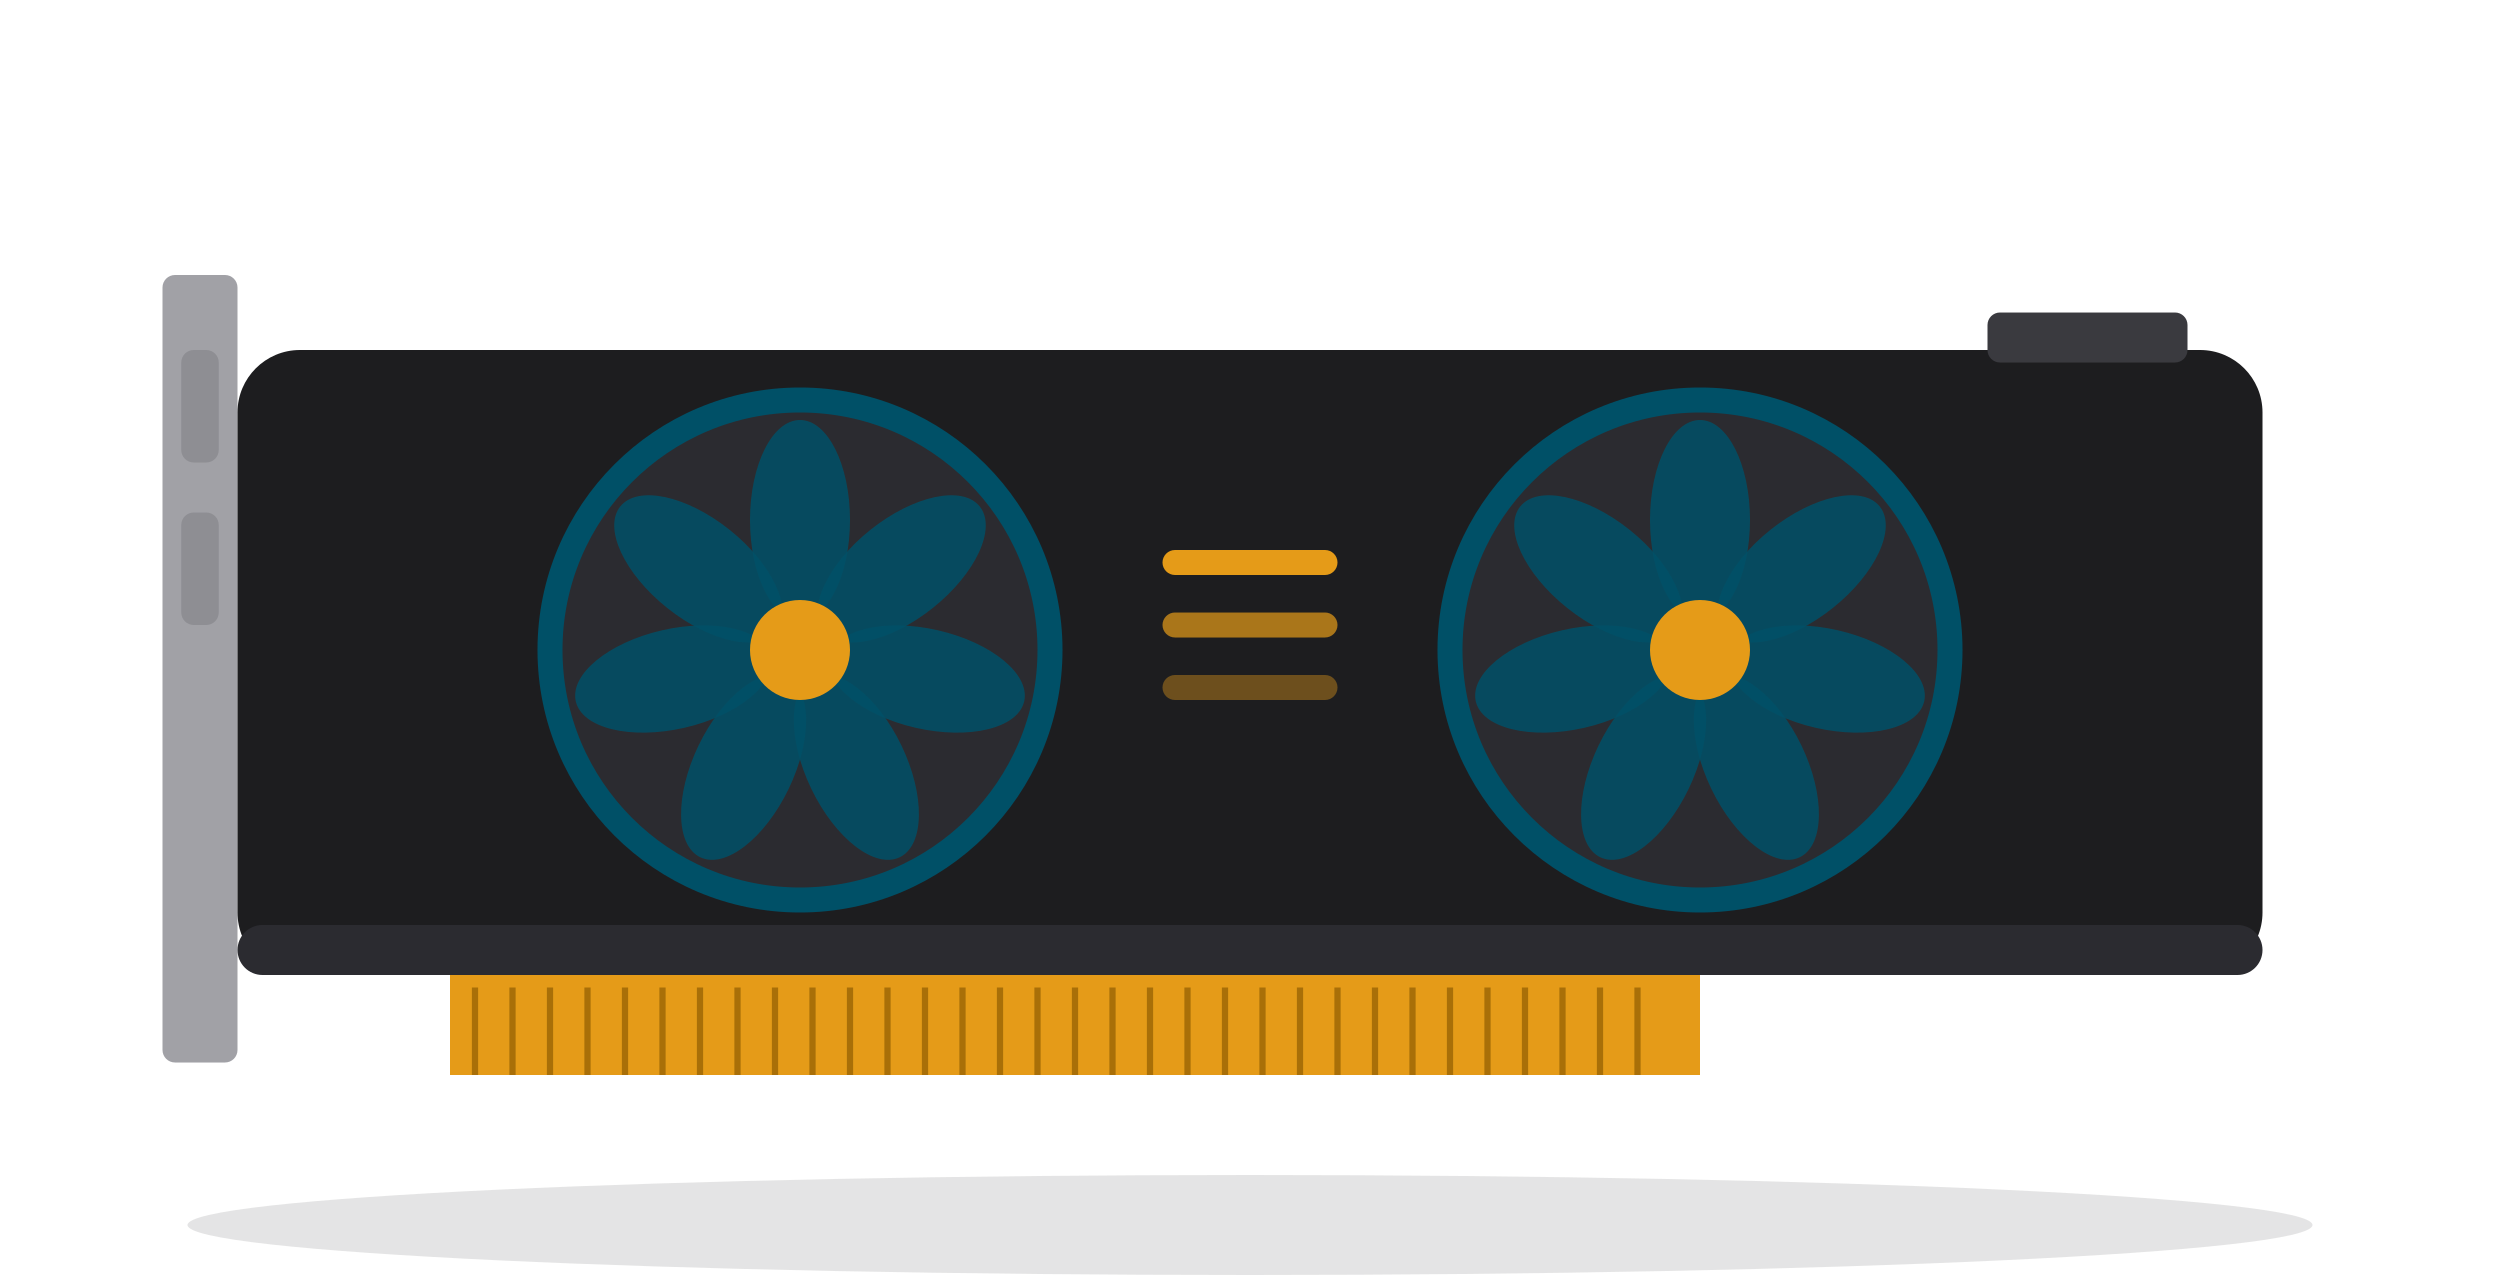
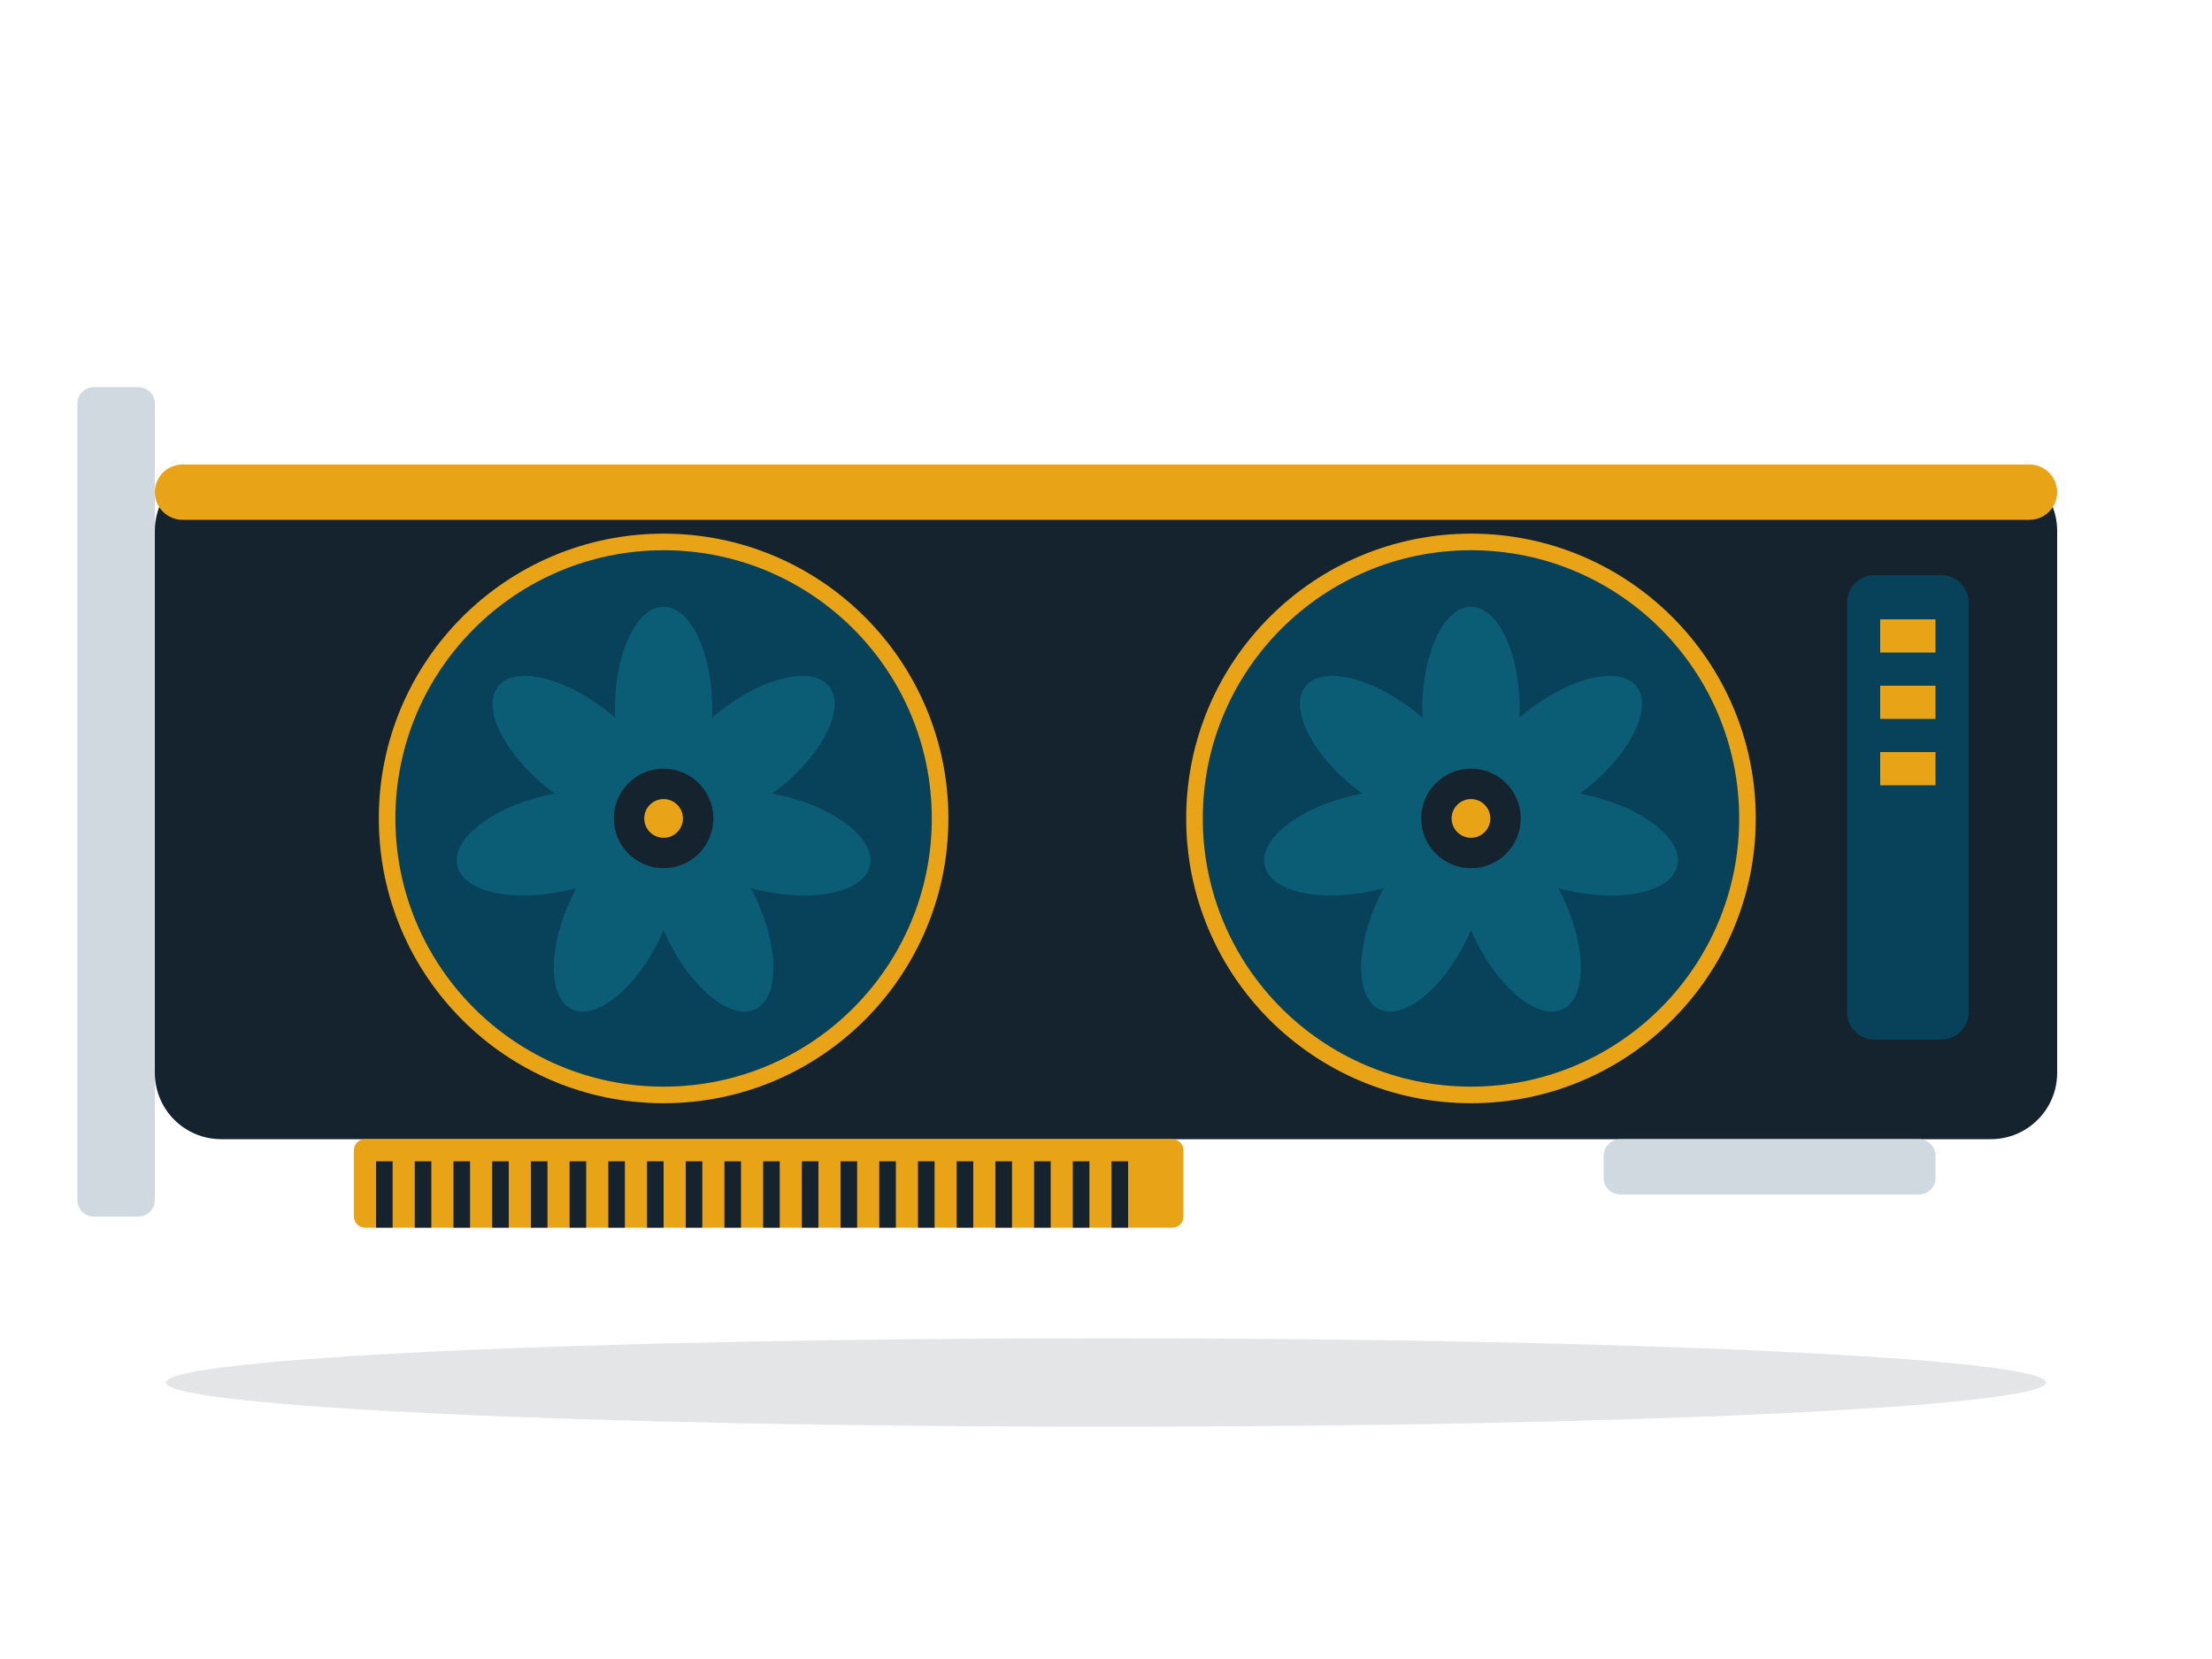
- <svg xmlns="http://www.w3.org/2000/svg" viewBox="0 0 400 206" fill="none">
-   <defs />
-   <ellipse cx="200" cy="196" rx="170" ry="8" fill="#1d1d1f" opacity=".12" />
-   <rect x="26" y="44" width="12" height="126" rx="2" fill="#a1a1a6" />
-   <rect x="29" y="56" width="6" height="18" rx="2" fill="#8e8e93" />
-   <rect x="29" y="82" width="6" height="18" rx="2" fill="#8e8e93" />
-   <rect x="38" y="56" width="324" height="100" rx="10" fill="#1d1d1f" />
-   <rect x="38" y="148" width="324" height="8" rx="4" fill="#2b2b30" />
-   <circle cx="128" cy="104" r="40" fill="#2b2b30" stroke="#005067" stroke-width="4" />
-   <ellipse cx="128" cy="83.2" rx="8.0" ry="16.0" fill="#005067" opacity=".85" transform="rotate(0.0 128 104)" />
-   <ellipse cx="128" cy="83.2" rx="8.0" ry="16.0" fill="#005067" opacity=".85" transform="rotate(51.4 128 104)" />
-   <ellipse cx="128" cy="83.2" rx="8.0" ry="16.0" fill="#005067" opacity=".85" transform="rotate(102.9 128 104)" />
-   <ellipse cx="128" cy="83.2" rx="8.0" ry="16.0" fill="#005067" opacity=".85" transform="rotate(154.3 128 104)" />
-   <ellipse cx="128" cy="83.2" rx="8.0" ry="16.0" fill="#005067" opacity=".85" transform="rotate(205.7 128 104)" />
-   <ellipse cx="128" cy="83.2" rx="8.0" ry="16.0" fill="#005067" opacity=".85" transform="rotate(257.1 128 104)" />
-   <ellipse cx="128" cy="83.2" rx="8.0" ry="16.0" fill="#005067" opacity=".85" transform="rotate(308.6 128 104)" />
-   <circle cx="128" cy="104" r="8.0" fill="#e59b18" />
-   <circle cx="272" cy="104" r="40" fill="#2b2b30" stroke="#005067" stroke-width="4" />
-   <ellipse cx="272" cy="83.2" rx="8.0" ry="16.0" fill="#005067" opacity=".85" transform="rotate(0.0 272 104)" />
-   <ellipse cx="272" cy="83.2" rx="8.0" ry="16.0" fill="#005067" opacity=".85" transform="rotate(51.4 272 104)" />
-   <ellipse cx="272" cy="83.2" rx="8.0" ry="16.0" fill="#005067" opacity=".85" transform="rotate(102.9 272 104)" />
-   <ellipse cx="272" cy="83.2" rx="8.0" ry="16.0" fill="#005067" opacity=".85" transform="rotate(154.3 272 104)" />
-   <ellipse cx="272" cy="83.2" rx="8.0" ry="16.0" fill="#005067" opacity=".85" transform="rotate(205.7 272 104)" />
-   <ellipse cx="272" cy="83.2" rx="8.0" ry="16.0" fill="#005067" opacity=".85" transform="rotate(257.1 272 104)" />
-   <ellipse cx="272" cy="83.2" rx="8.0" ry="16.0" fill="#005067" opacity=".85" transform="rotate(308.6 272 104)" />
-   <circle cx="272" cy="104" r="8.0" fill="#e59b18" />
-   <rect x="186" y="88" width="28" height="4" rx="2" fill="#e59b18" />
-   <rect x="186" y="98" width="28" height="4" rx="2" fill="#e59b18" opacity=".7" />
-   <rect x="186" y="108" width="28" height="4" rx="2" fill="#e59b18" opacity=".4" />
-   <rect x="318" y="50" width="32" height="8" rx="2" fill="#3a3a3f" />
-   <rect x="72" y="156" width="200" height="16" fill="#e59b18" />
-   <line x1="76" y1="158" x2="76" y2="172" stroke="#a96f08" stroke-width="1" />
-   <line x1="82" y1="158" x2="82" y2="172" stroke="#a96f08" stroke-width="1" />
-   <line x1="88" y1="158" x2="88" y2="172" stroke="#a96f08" stroke-width="1" />
-   <line x1="94" y1="158" x2="94" y2="172" stroke="#a96f08" stroke-width="1" />
-   <line x1="100" y1="158" x2="100" y2="172" stroke="#a96f08" stroke-width="1" />
-   <line x1="106" y1="158" x2="106" y2="172" stroke="#a96f08" stroke-width="1" />
-   <line x1="112" y1="158" x2="112" y2="172" stroke="#a96f08" stroke-width="1" />
-   <line x1="118" y1="158" x2="118" y2="172" stroke="#a96f08" stroke-width="1" />
-   <line x1="124" y1="158" x2="124" y2="172" stroke="#a96f08" stroke-width="1" />
-   <line x1="130" y1="158" x2="130" y2="172" stroke="#a96f08" stroke-width="1" />
-   <line x1="136" y1="158" x2="136" y2="172" stroke="#a96f08" stroke-width="1" />
-   <line x1="142" y1="158" x2="142" y2="172" stroke="#a96f08" stroke-width="1" />
-   <line x1="148" y1="158" x2="148" y2="172" stroke="#a96f08" stroke-width="1" />
-   <line x1="154" y1="158" x2="154" y2="172" stroke="#a96f08" stroke-width="1" />
-   <line x1="160" y1="158" x2="160" y2="172" stroke="#a96f08" stroke-width="1" />
-   <line x1="166" y1="158" x2="166" y2="172" stroke="#a96f08" stroke-width="1" />
-   <line x1="172" y1="158" x2="172" y2="172" stroke="#a96f08" stroke-width="1" />
-   <line x1="178" y1="158" x2="178" y2="172" stroke="#a96f08" stroke-width="1" />
-   <line x1="184" y1="158" x2="184" y2="172" stroke="#a96f08" stroke-width="1" />
-   <line x1="190" y1="158" x2="190" y2="172" stroke="#a96f08" stroke-width="1" />
-   <line x1="196" y1="158" x2="196" y2="172" stroke="#a96f08" stroke-width="1" />
-   <line x1="202" y1="158" x2="202" y2="172" stroke="#a96f08" stroke-width="1" />
-   <line x1="208" y1="158" x2="208" y2="172" stroke="#a96f08" stroke-width="1" />
-   <line x1="214" y1="158" x2="214" y2="172" stroke="#a96f08" stroke-width="1" />
-   <line x1="220" y1="158" x2="220" y2="172" stroke="#a96f08" stroke-width="1" />
-   <line x1="226" y1="158" x2="226" y2="172" stroke="#a96f08" stroke-width="1" />
-   <line x1="232" y1="158" x2="232" y2="172" stroke="#a96f08" stroke-width="1" />
-   <line x1="238" y1="158" x2="238" y2="172" stroke="#a96f08" stroke-width="1" />
-   <line x1="244" y1="158" x2="244" y2="172" stroke="#a96f08" stroke-width="1" />
-   <line x1="250" y1="158" x2="250" y2="172" stroke="#a96f08" stroke-width="1" />
-   <line x1="256" y1="158" x2="256" y2="172" stroke="#a96f08" stroke-width="1" />
-   <line x1="262" y1="158" x2="262" y2="172" stroke="#a96f08" stroke-width="1" />
+ <svg xmlns="http://www.w3.org/2000/svg" viewBox="0 0 400 300" role="img" aria-label="Graphics card">
+   <ellipse cx="200" cy="250" rx="170" ry="8" fill="#14232E" opacity=".12" />
+   <rect x="14" y="70" width="14" height="150" rx="3" fill="#CFD9DF" />
+   <rect x="28" y="84" width="344" height="122" rx="12" fill="#14232E" />
+   <rect x="28" y="84" width="344" height="10" rx="5" fill="#E8A317" />
+   <circle cx="120" cy="148" r="50" fill="#08425A" />
+   <ellipse cx="120" cy="128.2" rx="8.8" ry="18.48" transform="rotate(0.0 120 148)" fill="#0B5C75" />
+   <ellipse cx="120" cy="128.2" rx="8.8" ry="18.48" transform="rotate(51.4 120 148)" fill="#0B5C75" />
+   <ellipse cx="120" cy="128.2" rx="8.8" ry="18.48" transform="rotate(102.9 120 148)" fill="#0B5C75" />
+   <ellipse cx="120" cy="128.2" rx="8.8" ry="18.48" transform="rotate(154.3 120 148)" fill="#0B5C75" />
+   <ellipse cx="120" cy="128.2" rx="8.8" ry="18.48" transform="rotate(205.7 120 148)" fill="#0B5C75" />
+   <ellipse cx="120" cy="128.2" rx="8.8" ry="18.48" transform="rotate(257.1 120 148)" fill="#0B5C75" />
+   <ellipse cx="120" cy="128.2" rx="8.8" ry="18.48" transform="rotate(308.6 120 148)" fill="#0B5C75" />
+   <circle cx="120" cy="148" r="50" fill="none" stroke="#E8A317" stroke-width="3" />
+   <circle cx="120" cy="148" r="9" fill="#14232E" />
+   <circle cx="120" cy="148" r="3.5" fill="#E8A317" />
+   <circle cx="266" cy="148" r="50" fill="#08425A" />
+   <ellipse cx="266" cy="128.2" rx="8.8" ry="18.48" transform="rotate(0.0 266 148)" fill="#0B5C75" />
+   <ellipse cx="266" cy="128.2" rx="8.8" ry="18.48" transform="rotate(51.4 266 148)" fill="#0B5C75" />
+   <ellipse cx="266" cy="128.2" rx="8.8" ry="18.48" transform="rotate(102.9 266 148)" fill="#0B5C75" />
+   <ellipse cx="266" cy="128.2" rx="8.8" ry="18.48" transform="rotate(154.3 266 148)" fill="#0B5C75" />
+   <ellipse cx="266" cy="128.2" rx="8.8" ry="18.48" transform="rotate(205.7 266 148)" fill="#0B5C75" />
+   <ellipse cx="266" cy="128.2" rx="8.8" ry="18.48" transform="rotate(257.1 266 148)" fill="#0B5C75" />
+   <ellipse cx="266" cy="128.2" rx="8.8" ry="18.48" transform="rotate(308.6 266 148)" fill="#0B5C75" />
+   <circle cx="266" cy="148" r="50" fill="none" stroke="#E8A317" stroke-width="3" />
+   <circle cx="266" cy="148" r="9" fill="#14232E" />
+   <circle cx="266" cy="148" r="3.5" fill="#E8A317" />
+   <rect x="334" y="104" width="22" height="84" rx="5" fill="#08425A" />
+   <rect x="340" y="112" width="10" height="6" fill="#E8A317" />
+   <rect x="340" y="124" width="10" height="6" fill="#E8A317" />
+   <rect x="340" y="136" width="10" height="6" fill="#E8A317" />
+   <rect x="64" y="206" width="150" height="16" rx="2" fill="#E8A317" />
+   <g fill="#14232E">
+     <rect x="68" y="210" width="3" height="12" />
+     <rect x="75" y="210" width="3" height="12" />
+     <rect x="82" y="210" width="3" height="12" />
+     <rect x="89" y="210" width="3" height="12" />
+     <rect x="96" y="210" width="3" height="12" />
+     <rect x="103" y="210" width="3" height="12" />
+     <rect x="110" y="210" width="3" height="12" />
+     <rect x="117" y="210" width="3" height="12" />
+     <rect x="124" y="210" width="3" height="12" />
+     <rect x="131" y="210" width="3" height="12" />
+     <rect x="138" y="210" width="3" height="12" />
+     <rect x="145" y="210" width="3" height="12" />
+     <rect x="152" y="210" width="3" height="12" />
+     <rect x="159" y="210" width="3" height="12" />
+     <rect x="166" y="210" width="3" height="12" />
+     <rect x="173" y="210" width="3" height="12" />
+     <rect x="180" y="210" width="3" height="12" />
+     <rect x="187" y="210" width="3" height="12" />
+     <rect x="194" y="210" width="3" height="12" />
+     <rect x="201" y="210" width="3" height="12" />
+   </g>
+   <rect x="290" y="206" width="60" height="10" rx="3" fill="#CFD9DF" />
</svg>
